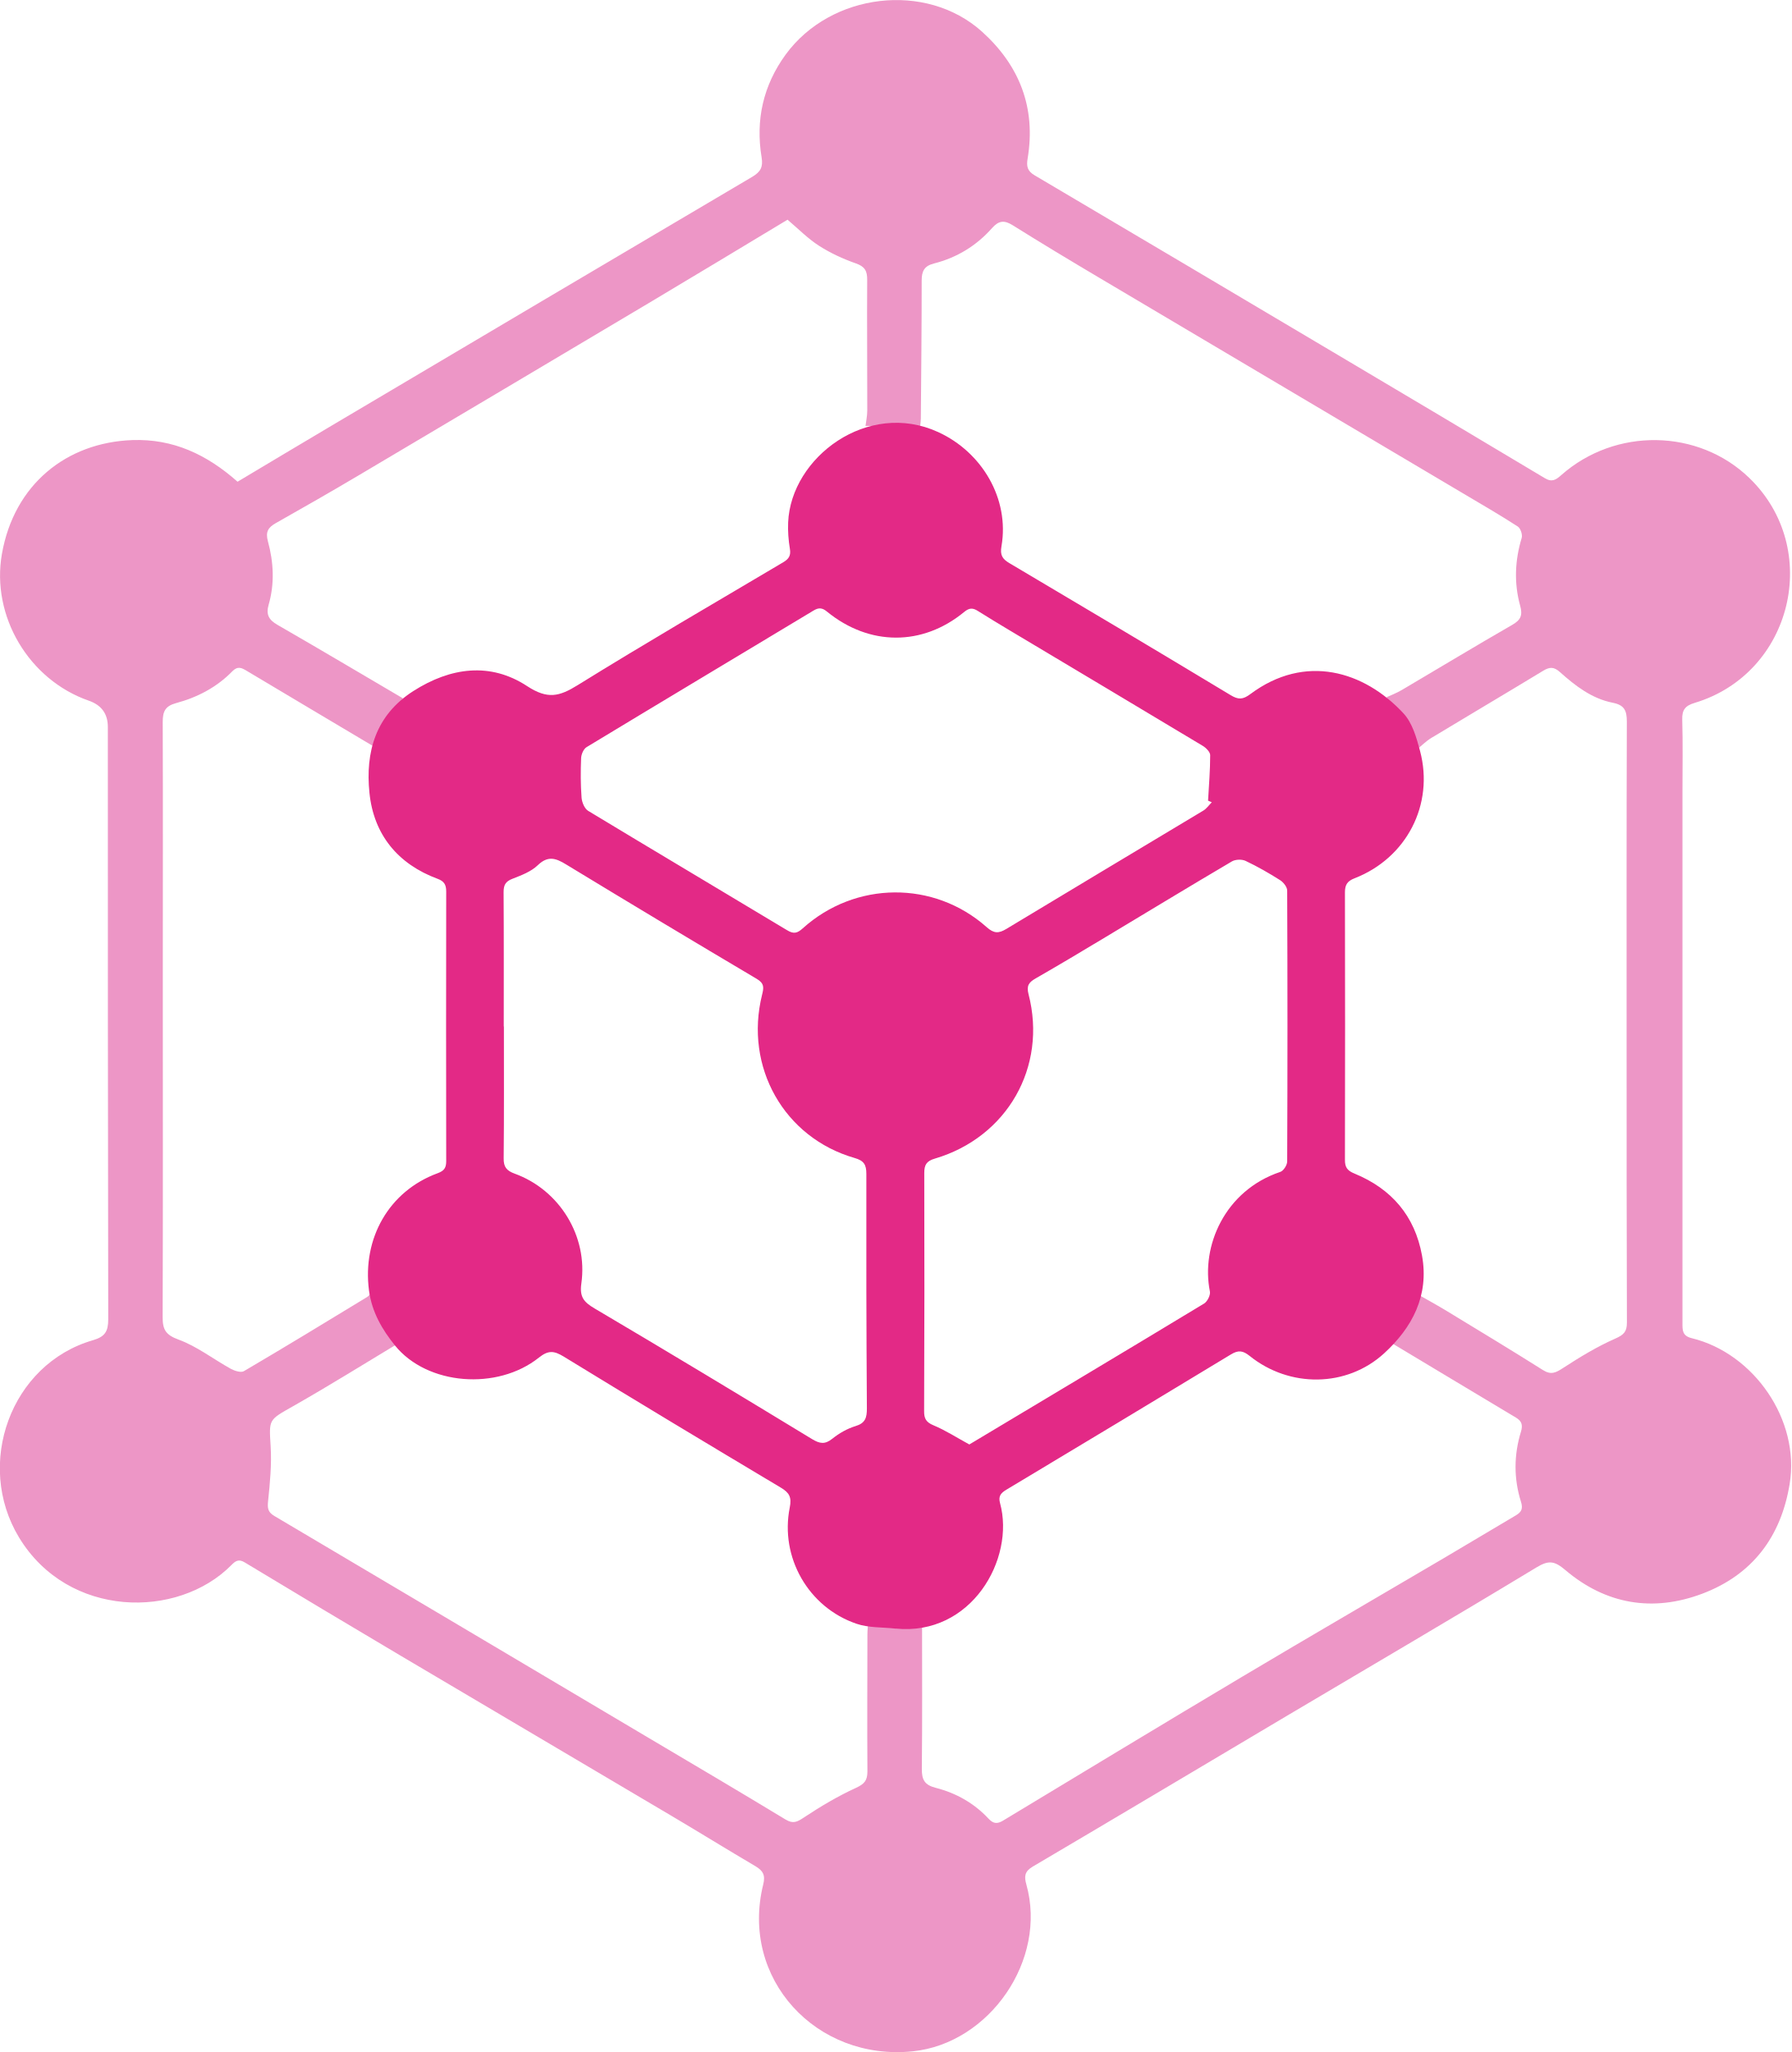
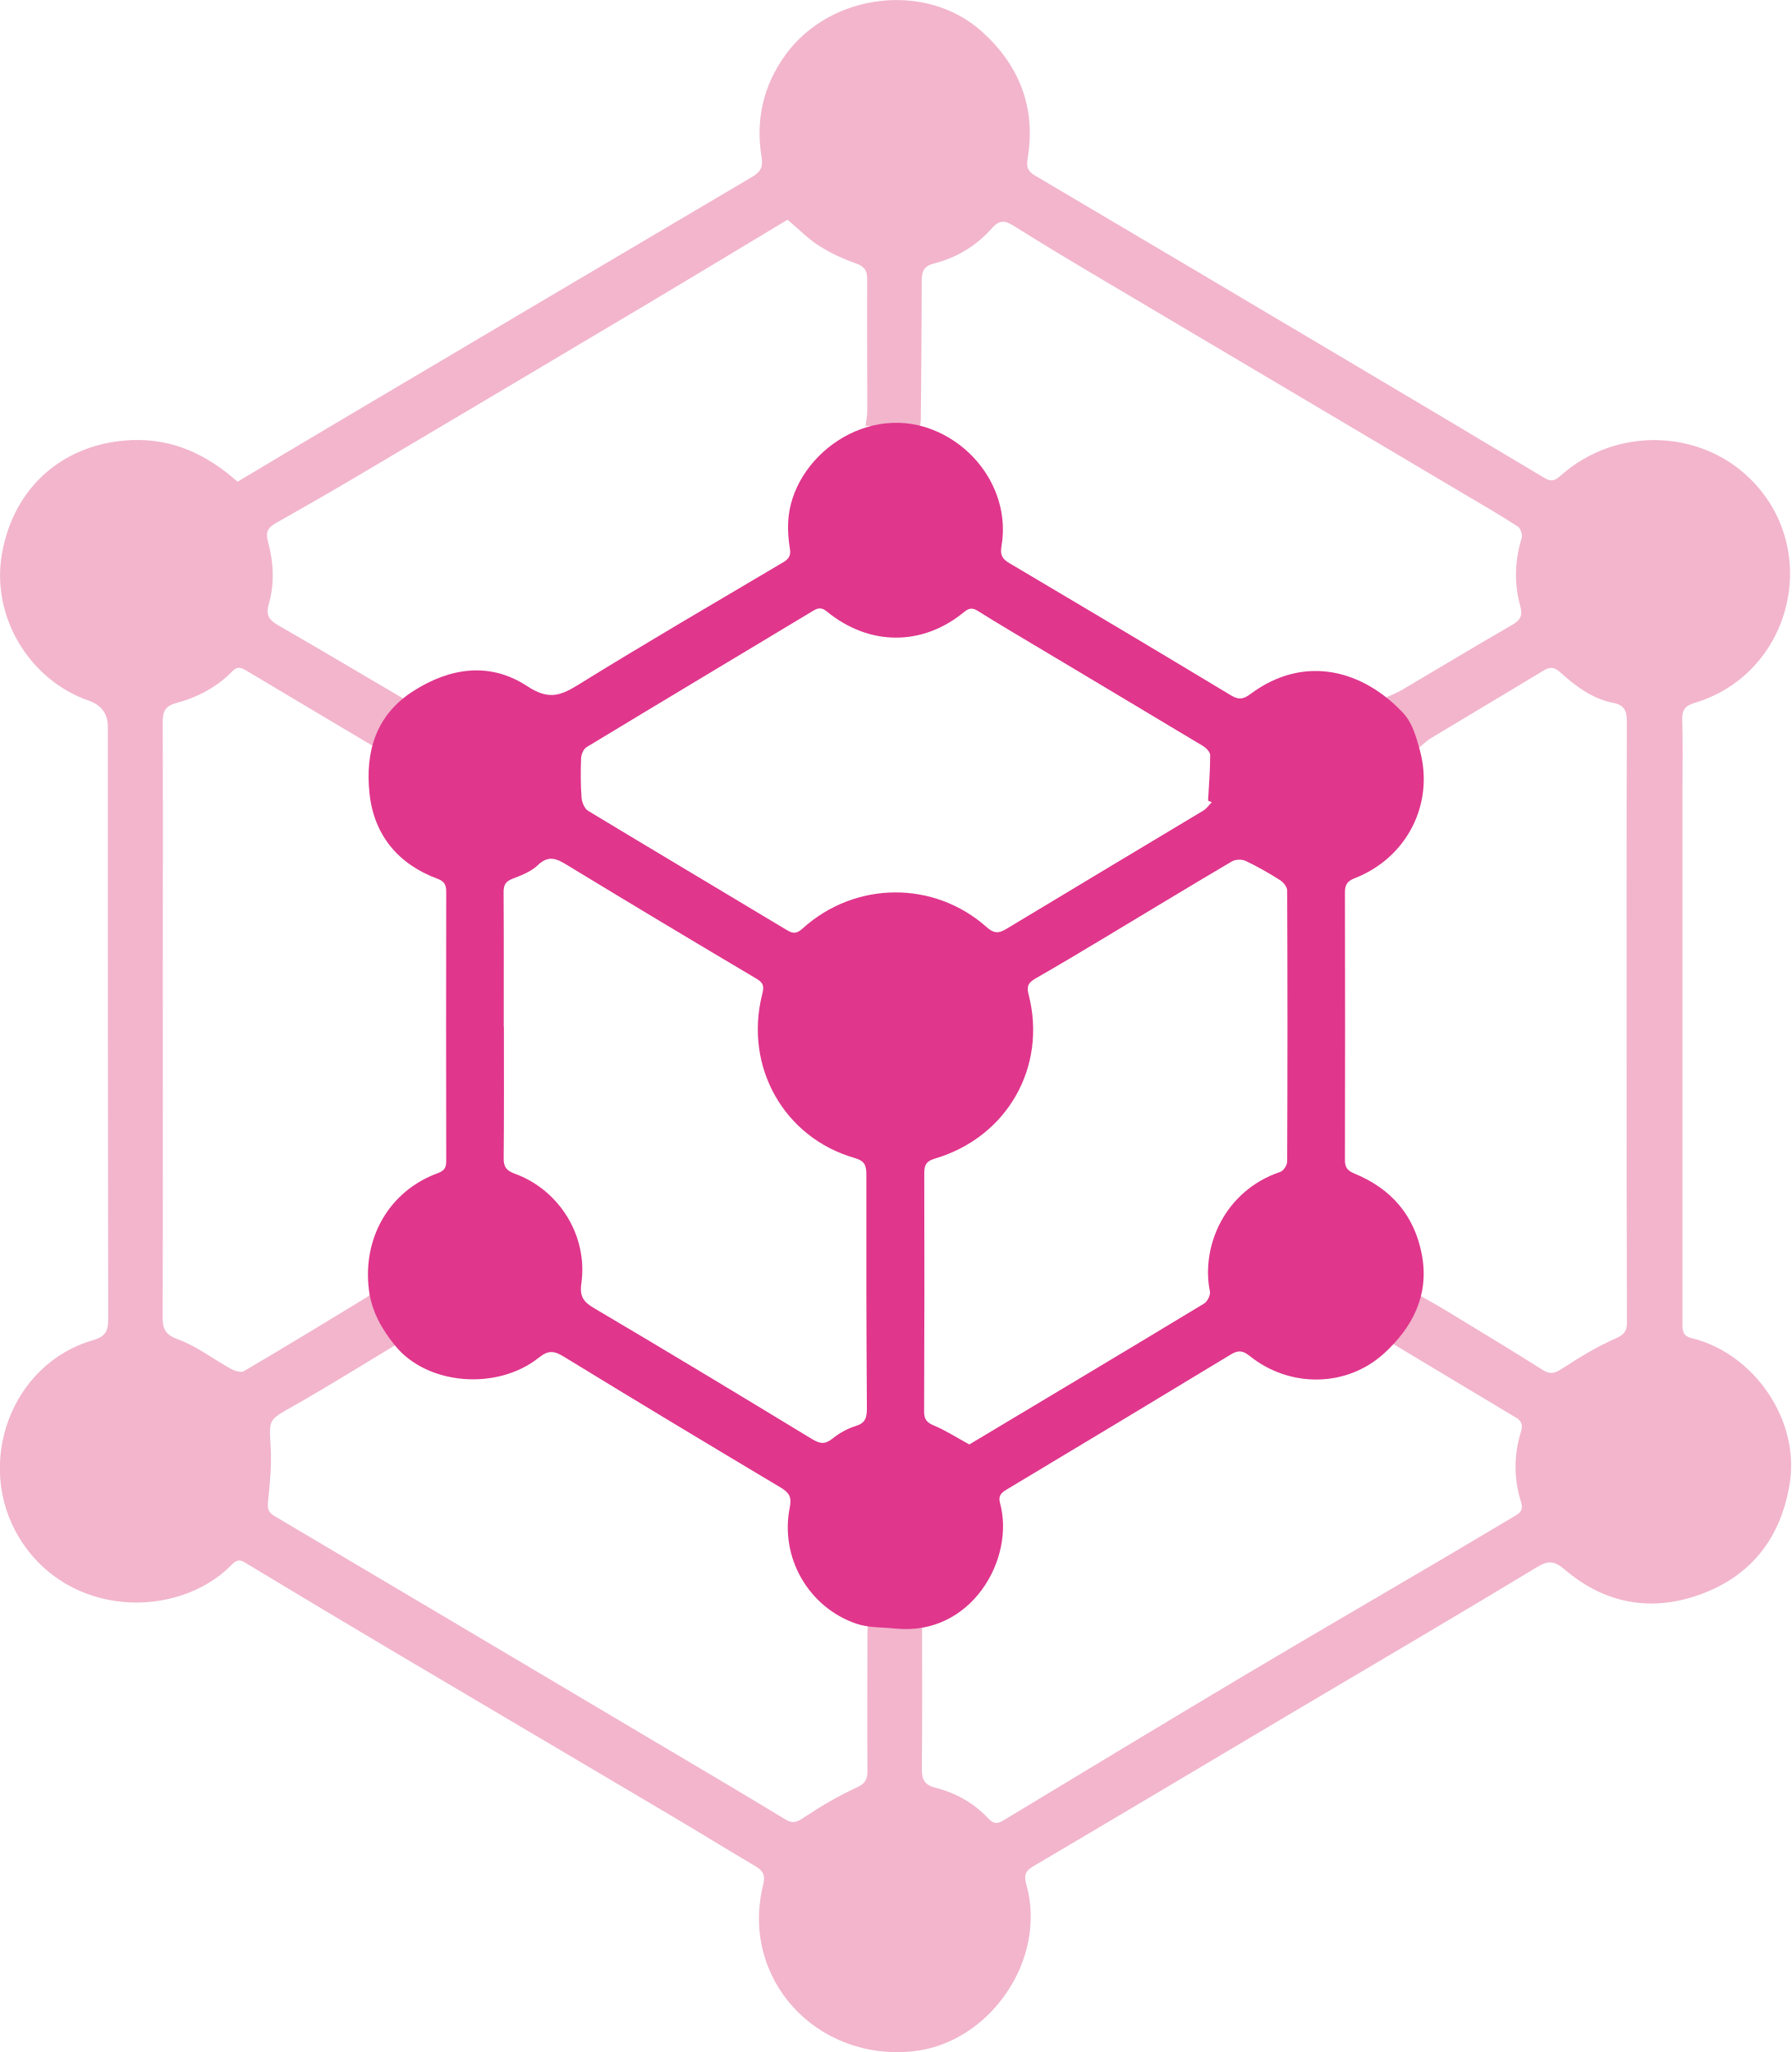
<svg xmlns="http://www.w3.org/2000/svg" id="Capa_1" viewBox="0 0 235.71 270.02">
  <defs>
-     <style>.cls-1{fill:#ed96c6;}.cls-2{fill:#e32986;}</style>
+     <style>.cls-1{fill:#e0368c;}.cls-2{fill:#f2b5cc;}</style>
  </defs>
-   <path class="cls-1" d="M31.27,63.4c-4.06-3.6-8.5-5.68-13.85-5.49-8.67,.31-15.57,5.84-17.17,14.99-1.43,8.18,3.55,16.56,11.43,19.3q2.51,.87,2.51,3.46c0,25.99,0,51.98,.05,77.96,0,1.6-.44,2.28-2.02,2.74-10.83,3.14-15.56,16.31-9.71,25.96,6.46,10.65,20.89,10.76,27.93,3.63,.51-.51,.93-.86,1.75-.36,6.85,4.14,13.71,8.24,20.59,12.32,11.8,6.99,23.63,13.96,35.43,20.95,3.74,2.21,7.43,4.5,11.17,6.7,1.01,.6,1.35,1.18,1.04,2.42-3.07,12.37,6.96,23.26,19.68,21.95,10.09-1.04,17.73-12.03,14.94-21.96-.29-1.03-.25-1.7,.83-2.34,11.18-6.59,22.33-13.24,33.49-19.87,10.94-6.49,21.91-12.91,32.79-19.5,1.62-.98,2.37-.88,3.82,.35,5.32,4.51,11.5,5.56,18.01,3.1,6.59-2.49,10.35-7.48,11.49-14.42,1.4-8.44-4.72-17.22-12.88-19.2-1.26-.31-1.22-1.06-1.22-1.99,0-23.34,0-46.67,0-70.01,0-3.13,.06-6.26-.03-9.39-.04-1.3,.4-1.84,1.64-2.21,12.86-3.87,16.83-20.27,7.19-29.59-6.71-6.49-17.62-6.68-24.75-.38-.7,.62-1.21,.98-2.18,.39-9.04-5.42-18.11-10.8-27.17-16.18-13.31-7.9-26.61-15.79-39.94-23.66-.97-.57-1.09-1.2-.92-2.21,1.11-6.68-1.06-12.24-6.02-16.71-7.35-6.6-19.86-5.11-25.81,3.02-2.96,4.06-3.99,8.62-3.17,13.55,.21,1.27-.15,1.9-1.22,2.54-18.48,10.9-36.94,21.84-55.41,32.78-4.1,2.43-8.19,4.88-12.36,7.37ZM103.62,28.91c1.45,1.23,2.69,2.5,4.14,3.43,1.5,.96,3.17,1.73,4.85,2.32,1.18,.41,1.5,.99,1.49,2.17-.04,5.73,.02,11.46,.01,17.18,0,.75-.17,1.5-.23,2.04h7.2c.04-.47,.08-.72,.08-.98,.05-6.05,.11-12.09,.11-18.14,0-1.22,.31-1.93,1.62-2.26,3-.76,5.58-2.33,7.63-4.65,.87-.98,1.59-1.09,2.71-.39,3.77,2.36,7.59,4.66,11.42,6.93,16.08,9.54,32.18,19.07,48.27,28.61,2.28,1.35,4.57,2.68,6.79,4.12,.35,.23,.63,1.06,.51,1.48-.9,2.97-1.03,5.95-.21,8.92,.35,1.26,.1,1.88-1.03,2.53-4.87,2.8-9.67,5.71-14.51,8.56-.73,.43-1.54,.74-2.04,.97,1.31,2.24,2.69,4.61,4.01,6.87,.56-.46,1.17-1.08,1.89-1.52,4.9-2.96,9.83-5.87,14.72-8.84,.86-.52,1.41-.53,2.2,.18,2.02,1.81,4.2,3.49,6.93,4.03,1.53,.3,1.87,1.01,1.87,2.48-.05,14.43-.03,28.85-.03,43.28,0,11.93,0,23.87,.04,35.8,0,1.19-.39,1.61-1.52,2.11-2.39,1.05-4.66,2.43-6.86,3.86-.95,.62-1.58,.97-2.66,.29-4.17-2.63-8.39-5.18-12.6-7.74-1.34-.81-2.72-1.57-4-2.3-1.29,2.24-2.47,4.27-3.63,6.29,5.5,3.3,11.08,6.66,16.67,10,.75,.45,.93,.96,.66,1.85-.94,3.06-.96,6.17,0,9.22,.29,.92,.07,1.36-.68,1.8-3.15,1.85-6.28,3.75-9.43,5.6-8.81,5.19-17.66,10.32-26.44,15.55-10.56,6.29-21.07,12.66-31.59,19.01-.77,.46-1.27,.43-1.91-.25-1.89-2.03-4.26-3.37-6.91-4.05-1.51-.38-1.88-1.06-1.87-2.51,.07-6.49,.03-12.99,.03-19.35h-7.1c-.03,.58-.09,1.14-.09,1.71-.01,5.99-.04,11.99,0,17.98,0,1.18-.39,1.65-1.5,2.16-2.38,1.09-4.65,2.44-6.84,3.89-.9,.6-1.43,.89-2.46,.26-5.93-3.6-11.91-7.12-17.88-10.66-16.45-9.76-32.9-19.53-49.36-29.27-.84-.5-.91-1.01-.82-1.93,.25-2.4,.49-4.84,.34-7.24-.22-3.57-.29-3.43,2.92-5.25,4.82-2.74,9.53-5.68,14.18-8.48-1.29-2.35-2.52-4.58-3.7-6.72-.14,.16-.36,.6-.72,.82-5.38,3.28-10.77,6.56-16.2,9.75-.39,.23-1.22-.04-1.72-.31-2.3-1.27-4.44-2.95-6.87-3.84-1.73-.63-2.11-1.35-2.1-3,.05-14.9,.02-29.81,.02-44.71,0-11.19,.03-22.38-.01-33.57,0-1.37,.32-2.09,1.76-2.48,2.79-.75,5.35-2.08,7.39-4.18,.73-.74,1.24-.46,1.91-.06,5.62,3.36,11.25,6.7,16.74,9.97,1.21-2.02,2.46-4.12,3.8-6.36-5.45-3.2-10.95-6.47-16.49-9.66-1.15-.66-1.55-1.36-1.17-2.67,.8-2.77,.65-5.59-.1-8.33-.34-1.26,.04-1.83,1.05-2.4,3.6-2.03,7.19-4.09,10.74-6.19,12.86-7.62,25.7-15.25,38.54-22.89,6.01-3.58,11.99-7.2,18.04-10.84Z" />
-   <path class="cls-2" d="M117.85,214.3c9.94,1.01,15.74-9.15,13.73-16.51-.25-.91,.1-1.32,.83-1.76,9.87-5.92,19.73-11.85,29.56-17.81,.98-.59,1.57-.5,2.46,.21,5.22,4.2,12.74,4.18,17.69-.35,3.68-3.37,5.94-7.58,4.98-12.87-.95-5.23-4.02-8.78-8.88-10.78-.96-.39-1.27-.83-1.26-1.83,.03-11.73,.02-23.45,0-35.18,0-1.01,.32-1.48,1.27-1.85,6.84-2.66,10.49-9.71,8.61-16.76-.46-1.73-1.01-3.67-2.16-4.92-5.19-5.61-12.96-7.93-20.16-2.56-.99,.74-1.58,.76-2.59,.15-9.67-5.83-19.37-11.61-29.09-17.36-.95-.56-1.28-1.06-1.07-2.25,1.07-6.23-2.55-12.35-8.3-15-9.29-4.29-19.4,3.31-19.77,11.87-.05,1.16,.04,2.34,.23,3.48,.15,.89-.14,1.33-.88,1.77-9.03,5.35-18.11,10.63-27.03,16.16-2.42,1.5-3.96,1.91-6.67,.13-4.84-3.17-10.05-2.48-14.96,.65-4.99,3.19-6.33,8.05-5.78,13.4,.56,5.48,3.71,9.37,8.99,11.32,.84,.31,1.11,.78,1.11,1.65-.02,11.83-.02,23.66,0,35.49,0,.88-.26,1.27-1.12,1.59-6.44,2.36-9.93,8.61-9.04,15.43,.38,2.87,1.76,5.18,3.41,7.23,4.24,5.26,13.48,5.97,18.95,1.6,1.23-.98,1.98-.91,3.26-.13,9.49,5.82,19.03,11.55,28.59,17.26,1.11,.67,1.42,1.25,1.15,2.61-1.31,6.55,2.46,13.14,8.79,15.29,1.61,.55,3.43,.44,5.16,.64Zm41.11-108.94l.48,.21c-.37,.37-.68,.84-1.12,1.1-8.63,5.19-17.28,10.35-25.9,15.56-1.02,.62-1.65,.62-2.59-.22-6.94-6.17-17.29-6.09-24.22,.16-.71,.64-1.18,.76-2.04,.24-8.72-5.25-17.47-10.44-26.18-15.71-.48-.29-.82-1.12-.87-1.73-.13-1.73-.13-3.48-.06-5.21,.02-.5,.32-1.2,.71-1.44,9.93-6.01,19.89-11.97,29.84-17.96,.69-.42,1.14-.42,1.8,.12,5.57,4.55,12.57,4.57,18.06,.04,.68-.56,1.14-.54,1.8-.12,1.39,.88,2.8,1.72,4.21,2.57,8.46,5.06,16.93,10.1,25.38,15.18,.43,.26,.97,.81,.97,1.22,0,2-.17,3.99-.28,5.99Zm-31.43,84.71c-1.65-.9-3.13-1.86-4.72-2.52-.98-.41-1.23-.91-1.22-1.87,.04-10.45,.05-20.9,.02-31.34,0-1.08,.31-1.56,1.39-1.88,9.51-2.8,14.81-12.07,12.33-21.63-.3-1.15,.06-1.58,.95-2.09,3.08-1.77,6.13-3.59,9.17-5.42,5.55-3.33,11.07-6.69,16.64-9.97,.46-.27,1.3-.3,1.79-.07,1.57,.74,3.08,1.61,4.55,2.54,.44,.28,.93,.9,.93,1.37,.05,11.88,.05,23.76,0,35.64,0,.48-.48,1.24-.91,1.38-7.33,2.46-10.45,9.82-9.26,15.72,.1,.48-.32,1.33-.76,1.6-10.29,6.23-20.62,12.39-30.9,18.55Zm-61.23-55h-.02c0-5.89,.02-11.78-.02-17.67,0-.94,.25-1.41,1.16-1.76,1.18-.46,2.46-.94,3.34-1.79,1.35-1.3,2.39-.92,3.74-.09,8.34,5.07,16.7,10.09,25.09,15.06,1.01,.6,.9,1.19,.68,2.08-2.36,9.49,2.89,18.81,12.18,21.48,1.22,.35,1.54,.88,1.54,2.08-.02,10.29,0,20.59,.07,30.88,0,1.21-.2,1.93-1.5,2.32-1.09,.33-2.15,.94-3.05,1.66-.97,.78-1.65,.66-2.66,.05-9.51-5.78-19.04-11.54-28.63-17.2-1.41-.83-1.98-1.52-1.73-3.27,.89-6.22-2.87-12.32-8.77-14.46-1.06-.39-1.47-.87-1.45-2.03,.06-5.78,.03-11.57,.03-17.35Z" />
+   <path class="cls-2" d="M31.27,63.4c-4.06-3.6-8.5-5.68-13.85-5.49-8.67,.31-15.57,5.84-17.17,14.99-1.43,8.18,3.55,16.56,11.43,19.3q2.51,.87,2.51,3.46c0,25.99,0,51.98,.05,77.96,0,1.6-.44,2.28-2.02,2.74-10.83,3.14-15.56,16.31-9.71,25.96,6.46,10.65,20.89,10.76,27.93,3.63,.51-.51,.93-.86,1.75-.36,6.85,4.14,13.71,8.24,20.59,12.32,11.8,6.99,23.63,13.96,35.43,20.95,3.74,2.21,7.43,4.5,11.17,6.7,1.01,.6,1.35,1.18,1.04,2.42-3.07,12.37,6.96,23.26,19.68,21.95,10.09-1.04,17.73-12.03,14.94-21.96-.29-1.03-.25-1.7,.83-2.34,11.18-6.59,22.33-13.24,33.49-19.87,10.94-6.49,21.91-12.91,32.79-19.5,1.62-.98,2.37-.88,3.82,.35,5.32,4.51,11.5,5.56,18.01,3.1,6.59-2.49,10.35-7.48,11.49-14.42,1.4-8.44-4.72-17.22-12.88-19.2-1.26-.31-1.22-1.06-1.22-1.99,0-23.34,0-46.67,0-70.01,0-3.13,.06-6.26-.03-9.39-.04-1.3,.4-1.84,1.64-2.21,12.86-3.87,16.83-20.27,7.19-29.59-6.71-6.49-17.62-6.68-24.75-.38-.7,.62-1.21,.98-2.18,.39-9.04-5.42-18.11-10.8-27.17-16.18-13.31-7.9-26.61-15.79-39.94-23.66-.97-.57-1.09-1.2-.92-2.21,1.11-6.68-1.06-12.24-6.02-16.71-7.35-6.6-19.86-5.11-25.81,3.02-2.96,4.06-3.99,8.62-3.17,13.55,.21,1.27-.15,1.9-1.22,2.54-18.48,10.9-36.94,21.84-55.41,32.78-4.1,2.43-8.19,4.88-12.36,7.37ZM103.62,28.91c1.45,1.23,2.69,2.5,4.14,3.43,1.5,.96,3.17,1.73,4.85,2.32,1.18,.41,1.5,.99,1.49,2.17-.04,5.73,.02,11.46,.01,17.18,0,.75-.17,1.5-.23,2.04h7.2c.04-.47,.08-.72,.08-.98,.05-6.05,.11-12.09,.11-18.14,0-1.22,.31-1.93,1.62-2.26,3-.76,5.58-2.33,7.63-4.65,.87-.98,1.59-1.09,2.71-.39,3.77,2.36,7.59,4.66,11.42,6.93,16.08,9.54,32.18,19.07,48.27,28.61,2.28,1.35,4.57,2.68,6.79,4.12,.35,.23,.63,1.06,.51,1.48-.9,2.97-1.03,5.95-.21,8.92,.35,1.26,.1,1.88-1.03,2.53-4.87,2.8-9.67,5.71-14.51,8.56-.73,.43-1.54,.74-2.04,.97,1.31,2.24,2.69,4.61,4.01,6.87,.56-.46,1.17-1.08,1.89-1.52,4.9-2.96,9.83-5.87,14.72-8.84,.86-.52,1.41-.53,2.2,.18,2.02,1.81,4.2,3.49,6.93,4.03,1.53,.3,1.87,1.01,1.87,2.48-.05,14.43-.03,28.85-.03,43.28,0,11.93,0,23.87,.04,35.8,0,1.19-.39,1.61-1.52,2.11-2.39,1.05-4.66,2.43-6.86,3.86-.95,.62-1.58,.97-2.66,.29-4.17-2.63-8.39-5.18-12.6-7.74-1.34-.81-2.72-1.57-4-2.3-1.29,2.24-2.47,4.27-3.63,6.29,5.5,3.3,11.08,6.66,16.67,10,.75,.45,.93,.96,.66,1.85-.94,3.06-.96,6.17,0,9.22,.29,.92,.07,1.36-.68,1.8-3.15,1.85-6.28,3.75-9.43,5.6-8.81,5.19-17.66,10.32-26.44,15.55-10.56,6.29-21.07,12.66-31.59,19.01-.77,.46-1.27,.43-1.91-.25-1.89-2.03-4.26-3.37-6.91-4.05-1.51-.38-1.88-1.06-1.87-2.51,.07-6.49,.03-12.99,.03-19.35h-7.1c-.03,.58-.09,1.14-.09,1.71-.01,5.99-.04,11.99,0,17.98,0,1.18-.39,1.65-1.5,2.16-2.38,1.09-4.65,2.44-6.84,3.89-.9,.6-1.43,.89-2.46,.26-5.93-3.6-11.91-7.12-17.88-10.66-16.45-9.76-32.9-19.53-49.36-29.27-.84-.5-.91-1.01-.82-1.93,.25-2.4,.49-4.84,.34-7.24-.22-3.57-.29-3.43,2.92-5.25,4.82-2.74,9.53-5.68,14.18-8.48-1.29-2.35-2.52-4.58-3.7-6.72-.14,.16-.36,.6-.72,.82-5.38,3.28-10.77,6.56-16.2,9.75-.39,.23-1.22-.04-1.72-.31-2.3-1.27-4.44-2.95-6.87-3.84-1.73-.63-2.11-1.35-2.1-3,.05-14.9,.02-29.81,.02-44.71,0-11.19,.03-22.38-.01-33.57,0-1.37,.32-2.09,1.76-2.48,2.79-.75,5.35-2.08,7.39-4.18,.73-.74,1.24-.46,1.91-.06,5.62,3.36,11.25,6.7,16.74,9.97,1.21-2.02,2.46-4.12,3.8-6.36-5.45-3.2-10.95-6.47-16.49-9.66-1.15-.66-1.55-1.36-1.17-2.67,.8-2.77,.65-5.59-.1-8.33-.34-1.26,.04-1.83,1.05-2.4,3.6-2.03,7.19-4.09,10.74-6.19,12.86-7.62,25.7-15.25,38.54-22.89,6.01-3.58,11.99-7.2,18.04-10.84Z" />
+   <path class="cls-1" d="M117.85,214.3c9.94,1.01,15.74-9.15,13.73-16.51-.25-.91,.1-1.32,.83-1.76,9.87-5.92,19.73-11.85,29.56-17.81,.98-.59,1.57-.5,2.46,.21,5.22,4.2,12.74,4.18,17.69-.35,3.68-3.37,5.94-7.58,4.98-12.87-.95-5.23-4.02-8.78-8.88-10.78-.96-.39-1.27-.83-1.26-1.83,.03-11.73,.02-23.45,0-35.18,0-1.01,.32-1.48,1.27-1.85,6.84-2.66,10.49-9.71,8.61-16.76-.46-1.73-1.01-3.67-2.16-4.92-5.19-5.61-12.96-7.93-20.16-2.56-.99,.74-1.58,.76-2.59,.15-9.67-5.83-19.37-11.61-29.09-17.36-.95-.56-1.28-1.06-1.07-2.25,1.07-6.23-2.55-12.35-8.3-15-9.29-4.29-19.4,3.31-19.77,11.87-.05,1.16,.04,2.34,.23,3.48,.15,.89-.14,1.33-.88,1.77-9.03,5.35-18.11,10.63-27.03,16.16-2.42,1.5-3.96,1.91-6.67,.13-4.84-3.17-10.05-2.48-14.96,.65-4.99,3.19-6.33,8.05-5.78,13.4,.56,5.48,3.71,9.37,8.99,11.32,.84,.31,1.11,.78,1.11,1.65-.02,11.83-.02,23.66,0,35.49,0,.88-.26,1.27-1.12,1.59-6.44,2.36-9.93,8.61-9.04,15.43,.38,2.87,1.76,5.18,3.41,7.23,4.24,5.26,13.48,5.97,18.95,1.6,1.23-.98,1.98-.91,3.26-.13,9.49,5.82,19.03,11.55,28.59,17.26,1.11,.67,1.42,1.25,1.15,2.61-1.31,6.55,2.46,13.14,8.79,15.29,1.61,.55,3.43,.44,5.16,.64Zm41.11-108.94l.48,.21c-.37,.37-.68,.84-1.12,1.1-8.63,5.19-17.28,10.35-25.9,15.56-1.02,.62-1.65,.62-2.59-.22-6.94-6.17-17.29-6.09-24.22,.16-.71,.64-1.18,.76-2.04,.24-8.72-5.25-17.47-10.44-26.18-15.71-.48-.29-.82-1.12-.87-1.73-.13-1.73-.13-3.48-.06-5.21,.02-.5,.32-1.2,.71-1.44,9.93-6.01,19.89-11.97,29.84-17.96,.69-.42,1.14-.42,1.8,.12,5.57,4.55,12.57,4.57,18.06,.04,.68-.56,1.14-.54,1.8-.12,1.39,.88,2.8,1.72,4.21,2.57,8.46,5.06,16.93,10.1,25.38,15.18,.43,.26,.97,.81,.97,1.22,0,2-.17,3.99-.28,5.99Zm-31.43,84.71c-1.65-.9-3.13-1.86-4.72-2.52-.98-.41-1.23-.91-1.22-1.87,.04-10.45,.05-20.9,.02-31.34,0-1.08,.31-1.56,1.39-1.88,9.51-2.8,14.81-12.07,12.33-21.63-.3-1.15,.06-1.58,.95-2.09,3.08-1.77,6.13-3.59,9.17-5.42,5.55-3.33,11.07-6.69,16.64-9.97,.46-.27,1.3-.3,1.79-.07,1.57,.74,3.08,1.61,4.55,2.54,.44,.28,.93,.9,.93,1.37,.05,11.88,.05,23.76,0,35.64,0,.48-.48,1.24-.91,1.38-7.33,2.46-10.45,9.82-9.26,15.72,.1,.48-.32,1.33-.76,1.6-10.29,6.23-20.62,12.39-30.9,18.55Zm-61.23-55h-.02c0-5.89,.02-11.78-.02-17.67,0-.94,.25-1.41,1.16-1.76,1.18-.46,2.46-.94,3.34-1.79,1.35-1.3,2.39-.92,3.74-.09,8.34,5.07,16.7,10.09,25.09,15.06,1.01,.6,.9,1.19,.68,2.08-2.36,9.49,2.89,18.81,12.18,21.48,1.22,.35,1.54,.88,1.54,2.08-.02,10.29,0,20.59,.07,30.88,0,1.21-.2,1.93-1.5,2.32-1.09,.33-2.15,.94-3.05,1.66-.97,.78-1.65,.66-2.66,.05-9.51-5.78-19.04-11.54-28.63-17.2-1.41-.83-1.98-1.52-1.73-3.27,.89-6.22-2.87-12.32-8.77-14.46-1.06-.39-1.47-.87-1.45-2.03,.06-5.78,.03-11.57,.03-17.35Z" />
</svg>
